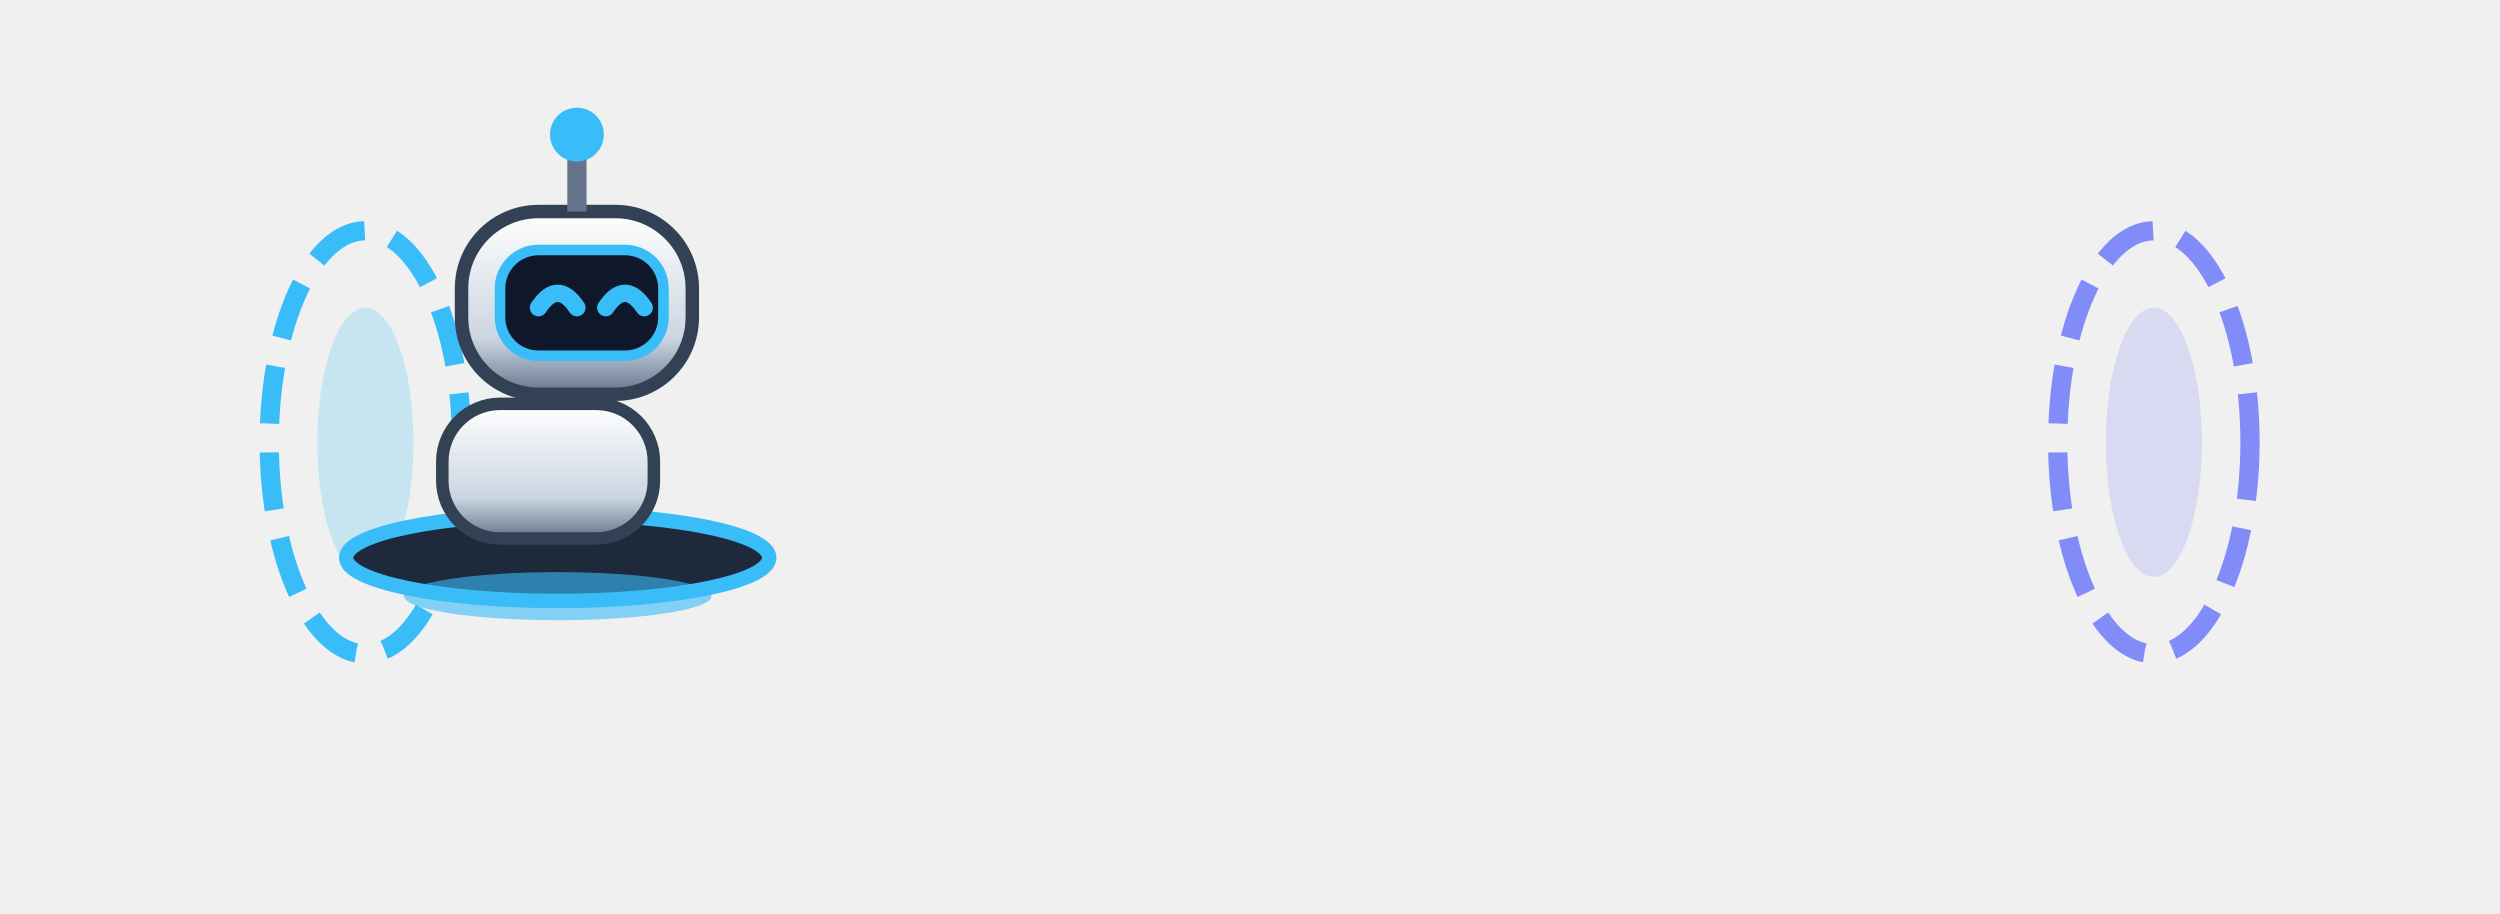
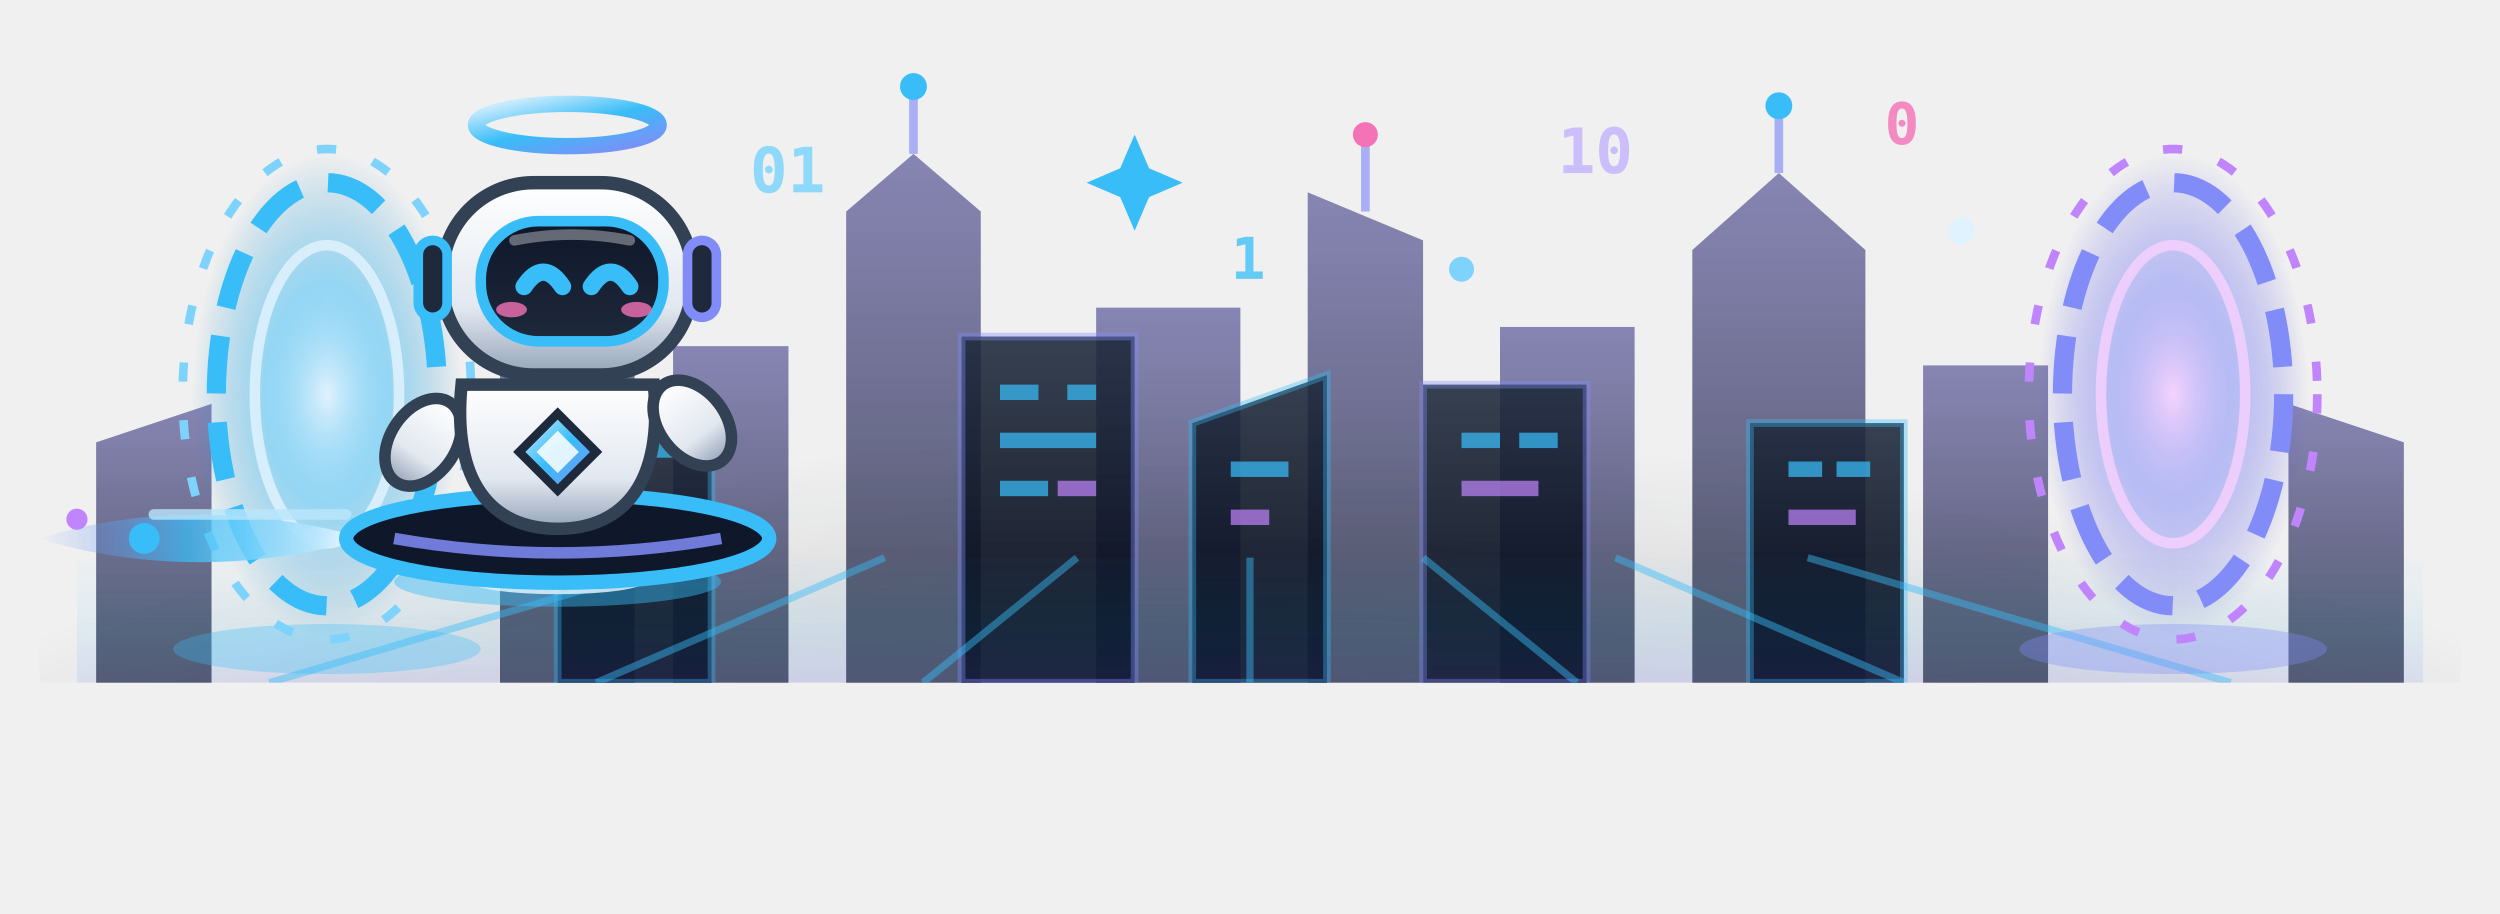
- <svg xmlns="http://www.w3.org/2000/svg" viewBox="0 0 260 95">
+ <svg xmlns="http://www.w3.org/2000/svg" viewBox="0 0 260 95" width="260" height="95">
  <defs>
-     <linearGradient id="botMetal" x1="0%" y1="0%" x2="0%" y2="100%">
+     <clipPath id="ar-stage-clip">
+       <rect x="0" y="0" width="260" height="71" />
+     </clipPath>
+     <radialGradient id="ar-sky-glow" cx="50%" cy="100%" r="72%">
+       <stop offset="0%" stop-color="#38bdf8" stop-opacity="0.28" />
+       <stop offset="48%" stop-color="#4f46e5" stop-opacity="0.18" />
+       <stop offset="85%" stop-color="#0f172a" stop-opacity="0.06" />
+       <stop offset="100%" stop-color="#0f172a" stop-opacity="0" />
+     </radialGradient>
+     <linearGradient id="ar-horizon-line" x1="0%" y1="0%" x2="100%" y2="0%">
+       <stop offset="0%" stop-color="#38bdf8" stop-opacity="0" />
+       <stop offset="18%" stop-color="#38bdf8" stop-opacity="0.9" />
+       <stop offset="50%" stop-color="#818cf8" stop-opacity="0.95" />
+       <stop offset="82%" stop-color="#38bdf8" stop-opacity="0.9" />
+       <stop offset="100%" stop-color="#818cf8" stop-opacity="0" />
+     </linearGradient>
+     <linearGradient id="ar-grid-fade" x1="0%" y1="0%" x2="0%" y2="100%">
+       <stop offset="0%" stop-color="#38bdf8" stop-opacity="0.05" />
+       <stop offset="55%" stop-color="#38bdf8" stop-opacity="0.32" />
+       <stop offset="100%" stop-color="#818cf8" stop-opacity="0.55" />
+     </linearGradient>
+     <linearGradient id="ar-tower-far" x1="0%" y1="0%" x2="0%" y2="100%">
+       <stop offset="0%" stop-color="#312e81" stop-opacity="0.55" />
+       <stop offset="100%" stop-color="#0f172a" stop-opacity="0.72" />
+     </linearGradient>
+     <linearGradient id="ar-tower-near" x1="0%" y1="0%" x2="0%" y2="100%">
+       <stop offset="0%" stop-color="#1e293b" stop-opacity="0.88" />
+       <stop offset="100%" stop-color="#020617" stop-opacity="0.94" />
+     </linearGradient>
+     <radialGradient id="ar-portal-l-core" cx="50%" cy="50%" r="50%">
+       <stop offset="0%" stop-color="#e0f2fe" stop-opacity="0.9" />
+       <stop offset="45%" stop-color="#38bdf8" stop-opacity="0.5" />
+       <stop offset="100%" stop-color="#0284c7" stop-opacity="0" />
+     </radialGradient>
+     <radialGradient id="ar-portal-r-core" cx="50%" cy="50%" r="50%">
+       <stop offset="0%" stop-color="#f5d0fe" stop-opacity="0.9" />
+       <stop offset="45%" stop-color="#818cf8" stop-opacity="0.52" />
+       <stop offset="100%" stop-color="#4f46e5" stop-opacity="0" />
+     </radialGradient>
+     <linearGradient id="ar-bot-metal" x1="0%" y1="0%" x2="0%" y2="100%">
      <stop offset="0%" stop-color="#ffffff" />
-       <stop offset="70%" stop-color="#cbd5e1" />
-       <stop offset="100%" stop-color="#64748b" />
+       <stop offset="65%" stop-color="#e2e8f0" />
+       <stop offset="100%" stop-color="#94a3b8" />
+     </linearGradient>
+     <linearGradient id="ar-bot-screen" x1="0%" y1="0%" x2="0%" y2="100%">
+       <stop offset="0%" stop-color="#0f172a" />
+       <stop offset="100%" stop-color="#1e293b" />
+     </linearGradient>
+     <linearGradient id="ar-neon-accent" x1="0%" y1="0%" x2="100%" y2="100%">
+       <stop offset="0%" stop-color="#e0f2fe" />
+       <stop offset="50%" stop-color="#38bdf8" />
+       <stop offset="100%" stop-color="#818cf8" />
+     </linearGradient>
+     <linearGradient id="ar-thruster-grad" x1="0%" y1="50%" x2="100%" y2="50%">
+       <stop offset="0%" stop-color="#818cf8" stop-opacity="0" />
+       <stop offset="45%" stop-color="#38bdf8" stop-opacity="0.72" />
+       <stop offset="85%" stop-color="#bae6fd" stop-opacity="0.95" />
+       <stop offset="100%" stop-color="#ffffff" />
    </linearGradient>
    <style>
-       .portal-spin { animation: holoPulse 2s ease-in-out infinite alternate; }
-       .bot-hoverX { animation: cyberDashX 3.4s linear infinite; }
-       .bot-hoverY { animation: cyberDashY 0.95s cubic-bezier(0.37, 0, 0.63, 1) infinite alternate; transform-origin: 58px 42px; }
-       @keyframes holoPulse { 0% { opacity: 0.55; transform: scaleY(0.92); } 100% { opacity: 0.95; transform: scaleY(1.06); } }
-       @keyframes cyberDashX {
-         0% { transform: translateX(-20px); opacity: 0; }
-         7% { opacity: 1; }
-         93% { opacity: 1; }
-         100% { transform: translateX(166px); opacity: 0; }
-       }
-       @keyframes cyberDashY {
-         0% { transform: translateY(-6px) rotate(-4deg); }
-         100% { transform: translateY(8px) rotate(4deg); }
+       .ar-portal-l { animation: arPortalPulse 1.8s cubic-bezier(0.37, 0, 0.63, 1) infinite alternate; transform-origin: 34px 41px; }
+       .ar-portal-r { animation: arPortalPulse 1.8s cubic-bezier(0.37, 0, 0.63, 1) -0.9s infinite alternate; transform-origin: 226px 41px; }
+       .ar-ring-l { animation: arRingBreath 1.4s cubic-bezier(0.37, 0, 0.63, 1) infinite alternate; transform-origin: 34px 41px; }
+       .ar-ring-r { animation: arRingBreath 1.4s cubic-bezier(0.37, 0, 0.63, 1) -0.7s infinite alternate; transform-origin: 226px 41px; }
+       .ar-mote-a { animation: arMoteFloat 2.4s cubic-bezier(0.37, 0, 0.63, 1) infinite alternate; }
+       .ar-mote-b { animation: arMoteFloat 2.9s cubic-bezier(0.37, 0, 0.63, 1) -1.2s infinite alternate; }
+       .ar-beacon { animation: arBeaconGlow 1.6s cubic-bezier(0.37, 0, 0.63, 1) infinite alternate; }
+       .ar-botX { animation: arCyberDashX 3.5s linear infinite; }
+       .ar-botY { animation: arCyberDashY 0.9s cubic-bezier(0.37, 0, 0.63, 1) infinite alternate; transform-origin: 58px 42px; }
+       .ar-thruster { animation: arThrusterPulse 0.22s cubic-bezier(0.37, 0, 0.63, 1) infinite alternate; transform-origin: 40px 56px; }
+       .ar-halo { animation: arHaloBob 1.2s cubic-bezier(0.37, 0, 0.63, 1) infinite alternate; transform-origin: 58px 13px; }
+ 
+       @keyframes arPortalPulse {
+         0% { opacity: 0.68; transform: scale(0.94, 0.96); }
+         100% { opacity: 1; transform: scale(1.06, 1.04); }
+       }
+       @keyframes arRingBreath {
+         0% { opacity: 0.45; transform: scale(0.88); }
+         100% { opacity: 0.95; transform: scale(1.08); }
+       }
+       @keyframes arMoteFloat {
+         0% { transform: translateY(3px); opacity: 0.35; }
+         100% { transform: translateY(-4px); opacity: 0.95; }
+       }
+       @keyframes arBeaconGlow {
+         0% { opacity: 0.35; }
+         100% { opacity: 1; }
+       }
+       @keyframes arCyberDashX {
+         0% { transform: translateX(-24px); opacity: 0; }
+         8% { opacity: 1; }
+         92% { opacity: 1; }
+         100% { transform: translateX(168px); opacity: 0; }
+       }
+       @keyframes arCyberDashY {
+         0% { transform: translateY(-5.5px) rotate(-3.5deg); }
+         100% { transform: translateY(5.5px) rotate(3.5deg); }
+       }
+       @keyframes arThrusterPulse {
+         0% { transform: scaleX(0.84) scaleY(0.92); opacity: 0.8; }
+         100% { transform: scaleX(1.18) scaleY(1.08); opacity: 1; }
+       }
+       @keyframes arHaloBob {
+         0% { transform: translateY(0px) scaleX(0.95); }
+         100% { transform: translateY(-2px) scaleX(1.06); }
      }
    </style>
  </defs>
-   <g class="portal-spin">
-     <ellipse cx="38" cy="46" rx="10" ry="22" fill="none" stroke="#38bdf8" stroke-width="2" stroke-dasharray="6 3" />
-     <ellipse cx="38" cy="46" rx="5" ry="14" fill="#38bdf8" opacity="0.22" />
-     <ellipse cx="224" cy="46" rx="10" ry="22" fill="none" stroke="#818cf8" stroke-width="2" stroke-dasharray="6 3" />
-     <ellipse cx="224" cy="46" rx="5" ry="14" fill="#818cf8" opacity="0.22" />
-   </g>
-   <g class="bot-hoverX">
-     <g class="bot-hoverY">
-       <ellipse cx="58" cy="58" rx="22" ry="4.5" fill="#1e293b" stroke="#38bdf8" stroke-width="1.5" />
-       <ellipse cx="58" cy="62" rx="16" ry="2.5" fill="#38bdf8" opacity="0.6" />
-       <rect x="46" y="42" width="22" height="14" rx="6" fill="url(#botMetal)" stroke="#334155" stroke-width="1.3" />
-       <rect x="48" y="22" width="24" height="19" rx="8" fill="url(#botMetal)" stroke="#334155" stroke-width="1.4" />
-       <rect x="52" y="26" width="17" height="11" rx="4" fill="#0f172a" stroke="#38bdf8" stroke-width="1.1" />
-       <path d="M 56 32 Q 58 29 60 32 M 63 32 Q 65 29 67 32" fill="none" stroke="#38bdf8" stroke-width="1.8" stroke-linecap="round" />
-       <line x1="60" y1="22" x2="60" y2="15" stroke="#64748b" stroke-width="2" />
-       <circle cx="60" cy="14" r="2.8" fill="#38bdf8" />
+   <g clip-path="url(#ar-stage-clip)">
+     <ellipse cx="130" cy="68" rx="126" ry="52" fill="url(#ar-sky-glow)" />
+     <g fill="url(#ar-tower-far)">
+       <path d="M 10 71 L 10 46 L 22 42 L 22 71 Z" />
+       <path d="M 52 71 L 52 30 L 66 26 L 66 71 Z" />
+       <rect x="70" y="36" width="12" height="35" />
+       <path d="M 88 71 L 88 22 L 95 16 L 102 22 L 102 71 Z" />
+       <rect x="114" y="32" width="15" height="39" />
+       <path d="M 136 71 L 136 20 L 148 25 L 148 71 Z" />
+       <rect x="156" y="34" width="14" height="37" />
+       <path d="M 176 71 L 176 26 L 185 18 L 194 26 L 194 71 Z" />
+       <rect x="200" y="38" width="13" height="33" />
+       <path d="M 238 71 L 238 42 L 250 46 L 250 71 Z" />
+     </g>
+     <g stroke="#818cf8" stroke-width="0.9" opacity="0.65">
+       <line x1="95" y1="16" x2="95" y2="9" />
+       <line x1="142" y1="22" x2="142" y2="14" />
+       <line x1="185" y1="18" x2="185" y2="11" />
+     </g>
+     <g class="ar-beacon">
+       <circle cx="95" cy="9" r="1.4" fill="#38bdf8" />
+       <circle cx="142" cy="14" r="1.3" fill="#f472b6" />
+       <circle cx="185" cy="11" r="1.4" fill="#38bdf8" />
+     </g>
+     <g>
+       <rect x="58" y="42" width="16" height="29" fill="url(#ar-tower-near)" stroke="#38bdf8" stroke-opacity="0.35" stroke-width="0.8" />
+       <rect x="100" y="35" width="18" height="36" fill="url(#ar-tower-near)" stroke="#818cf8" stroke-opacity="0.38" stroke-width="0.8" />
+       <path d="M 124 71 L 124 44 L 138 39 L 138 71 Z" fill="url(#ar-tower-near)" stroke="#38bdf8" stroke-opacity="0.35" stroke-width="0.8" />
+       <rect x="148" y="40" width="17" height="31" fill="url(#ar-tower-near)" stroke="#818cf8" stroke-opacity="0.35" stroke-width="0.8" />
+       <rect x="182" y="44" width="16" height="27" fill="url(#ar-tower-near)" stroke="#38bdf8" stroke-opacity="0.35" stroke-width="0.8" />
+       <g fill="#38bdf8" opacity="0.72">
+         <rect x="61" y="46" width="3" height="1.6" />
+         <rect x="67" y="46" width="4" height="1.6" />
+         <rect x="61" y="51" width="6" height="1.6" />
+         <rect x="104" y="40" width="4" height="1.6" />
+         <rect x="111" y="40" width="3" height="1.6" />
+         <rect x="104" y="45" width="10" height="1.6" />
+         <rect x="104" y="50" width="5" height="1.6" />
+         <rect x="128" y="48" width="6" height="1.6" />
+         <rect x="152" y="45" width="4" height="1.6" />
+         <rect x="158" y="45" width="4" height="1.6" />
+         <rect x="186" y="48" width="3.5" height="1.6" />
+         <rect x="191" y="48" width="3.5" height="1.6" />
+       </g>
+       <g fill="#c084fc" opacity="0.7">
+         <rect x="67" y="55" width="4" height="1.6" />
+         <rect x="110" y="50" width="4" height="1.6" />
+         <rect x="128" y="53" width="4" height="1.6" />
+         <rect x="152" y="50" width="8" height="1.6" />
+         <rect x="186" y="53" width="7" height="1.6" />
+       </g>
+     </g>
+     <g>
+       <rect x="8" y="58" width="244" height="13" fill="url(#ar-grid-fade)" opacity="0.28" />
+       <g stroke="#38bdf8" stroke-width="0.75" opacity="0.45">
+         <line x1="130" y1="58" x2="130" y2="71" />
+         <line x1="112" y1="58" x2="96" y2="71" />
+         <line x1="148" y1="58" x2="164" y2="71" />
+         <line x1="92" y1="58" x2="62" y2="71" />
+         <line x1="168" y1="58" x2="198" y2="71" />
+         <line x1="72" y1="58" x2="28" y2="71" />
+         <line x1="188" y1="58" x2="232" y2="71" />
+       </g>
+       <line x1="22" y1="61" x2="238" y2="61" stroke="url(#ar-horizon-line)" stroke-width="0.7" opacity="0.45" />
+       <line x1="14" y1="65.5" x2="246" y2="65.5" stroke="url(#ar-horizon-line)" stroke-width="0.9" opacity="0.65" />
+       <line x1="4" y1="70.2" x2="256" y2="70.2" stroke="url(#ar-horizon-line)" stroke-width="1.6" />
+     </g>
+     <g class="ar-mote-a" font-family="Consolas, monospace" font-size="6.5" font-weight="700">
+       <text x="78" y="20" fill="#7dd3fc" opacity="0.85">01</text>
+       <text x="162" y="18" fill="#c4b5fd" opacity="0.85">10</text>
+       <path d="M 118 14 L 119.5 17.5 L 123 19 L 119.5 20.5 L 118 24 L 116.5 20.5 L 113 19 L 116.5 17.5 Z" fill="#38bdf8" />
+       <circle cx="204" cy="24" r="1.4" fill="#e0f2fe" />
+     </g>
+     <g class="ar-mote-b" font-family="Consolas, monospace" font-size="6" font-weight="700">
+       <text x="128" y="29" fill="#38bdf8" opacity="0.75">1</text>
+       <text x="196" y="15" fill="#f472b6" opacity="0.8">0</text>
+       <path d="M 66 24 L 67 26.5 L 69.5 27.5 L 67 28.5 L 66 31 L 65 28.5 L 62.5 27.5 L 65 26.5 Z" fill="#c084fc" />
+       <circle cx="152" cy="28" r="1.3" fill="#7dd3fc" />
+     </g>
+     <g>
+       <ellipse cx="34" cy="67.5" rx="16" ry="2.6" fill="#38bdf8" opacity="0.32" />
+       <g class="ar-portal-l">
+         <ellipse cx="34" cy="41" rx="14" ry="25" fill="url(#ar-portal-l-core)" />
+         <ellipse cx="34" cy="41" rx="11.5" ry="22" fill="none" stroke="#38bdf8" stroke-width="2" stroke-dasharray="6 3" />
+         <ellipse cx="34" cy="41" rx="7.5" ry="15.5" fill="none" stroke="#e0f2fe" stroke-width="1.1" opacity="0.85" />
+       </g>
+       <g class="ar-ring-l">
+         <ellipse cx="34" cy="41" rx="15" ry="25.5" fill="none" stroke="#7dd3fc" stroke-width="0.9" stroke-dasharray="2 4" />
+       </g>
+     </g>
+     <g>
+       <ellipse cx="226" cy="67.5" rx="16" ry="2.6" fill="#818cf8" opacity="0.35" />
+       <g class="ar-portal-r">
+         <ellipse cx="226" cy="41" rx="14" ry="25" fill="url(#ar-portal-r-core)" />
+         <ellipse cx="226" cy="41" rx="11.5" ry="22" fill="none" stroke="#818cf8" stroke-width="2" stroke-dasharray="6 3" />
+         <ellipse cx="226" cy="41" rx="7.5" ry="15.5" fill="none" stroke="#f5d0fe" stroke-width="1.1" opacity="0.85" />
+       </g>
+       <g class="ar-ring-r">
+         <ellipse cx="226" cy="41" rx="15" ry="25.5" fill="none" stroke="#c084fc" stroke-width="0.9" stroke-dasharray="2 4" />
+       </g>
+     </g>
+     <g class="ar-botX">
+       <g class="ar-botY">
+         <g class="ar-thruster">
+           <path d="M 38 56 C 24 52, 12 53.5, 4 56 C 12 58.5, 24 60, 38 56 Z" fill="url(#ar-thruster-grad)" />
+           <line x1="36" y1="53.5" x2="16" y2="53.5" stroke="#bae6fd" stroke-width="1.1" stroke-linecap="round" opacity="0.8" />
+           <circle cx="15" cy="56" r="1.6" fill="#38bdf8" />
+           <circle cx="8" cy="54" r="1.1" fill="#c084fc" />
+         </g>
+         <ellipse cx="58" cy="60.5" rx="17" ry="2.6" fill="#38bdf8" opacity="0.45" />
+         <ellipse cx="58" cy="60.5" rx="9" ry="1.3" fill="#e0f2fe" opacity="0.85" />
+         <ellipse cx="58" cy="56" rx="22" ry="4.6" fill="#0f172a" stroke="#38bdf8" stroke-width="1.5" />
+         <path d="M 41 56 Q 58 59 75 56" fill="none" stroke="#818cf8" stroke-width="1.2" opacity="0.85" />
+         <ellipse class="ar-halo" cx="59" cy="13" rx="9.5" ry="2.2" fill="none" stroke="url(#ar-neon-accent)" stroke-width="1.7" />
+         <ellipse cx="44" cy="46" rx="3.4" ry="5" transform="rotate(34 44 46)" fill="url(#ar-bot-metal)" stroke="#334155" stroke-width="1.2" />
+         <path d="M 48 40 C 47 50, 51 55, 58 55 C 65 55, 69 50, 68 40 Z" fill="url(#ar-bot-metal)" stroke="#334155" stroke-width="1.3" />
+         <polygon points="58,43 62,47 58,51 54,47" fill="url(#ar-neon-accent)" stroke="#1e293b" stroke-width="0.9" />
+         <polygon points="58,44.8 60.2,47 58,49.2 55.8,47" fill="#ffffff" opacity="0.85" />
+         <rect x="46" y="19" width="26" height="20" rx="9.5" fill="url(#ar-bot-metal)" stroke="#334155" stroke-width="1.4" />
+         <rect x="43.5" y="25" width="3" height="8" rx="1.5" fill="#1e293b" stroke="#38bdf8" stroke-width="1" />
+         <rect x="71.5" y="25" width="3" height="8" rx="1.5" fill="#1e293b" stroke="#818cf8" stroke-width="1" />
+         <rect x="50" y="23" width="19" height="12.5" rx="6" fill="url(#ar-bot-screen)" stroke="#38bdf8" stroke-width="1.1" />
+         <path d="M 53.5 25 Q 59.5 23.8 65.5 25" fill="none" stroke="#ffffff" stroke-width="1.1" stroke-linecap="round" opacity="0.35" />
+         <path d="M 54.5 29.8 Q 56.5 26.8 58.5 29.8 M 61.5 29.8 Q 63.5 26.8 65.5 29.8" fill="none" stroke="#38bdf8" stroke-width="1.8" stroke-linecap="round" />
+         <ellipse cx="53.2" cy="32.2" rx="1.6" ry="0.8" fill="#f472b6" opacity="0.8" />
+         <ellipse cx="66.2" cy="32.2" rx="1.6" ry="0.8" fill="#f472b6" opacity="0.8" />
+         <ellipse cx="72" cy="44" rx="3.4" ry="5" transform="rotate(-38 72 44)" fill="url(#ar-bot-metal)" stroke="#334155" stroke-width="1.2" />
+       </g>
    </g>
  </g>
</svg>
